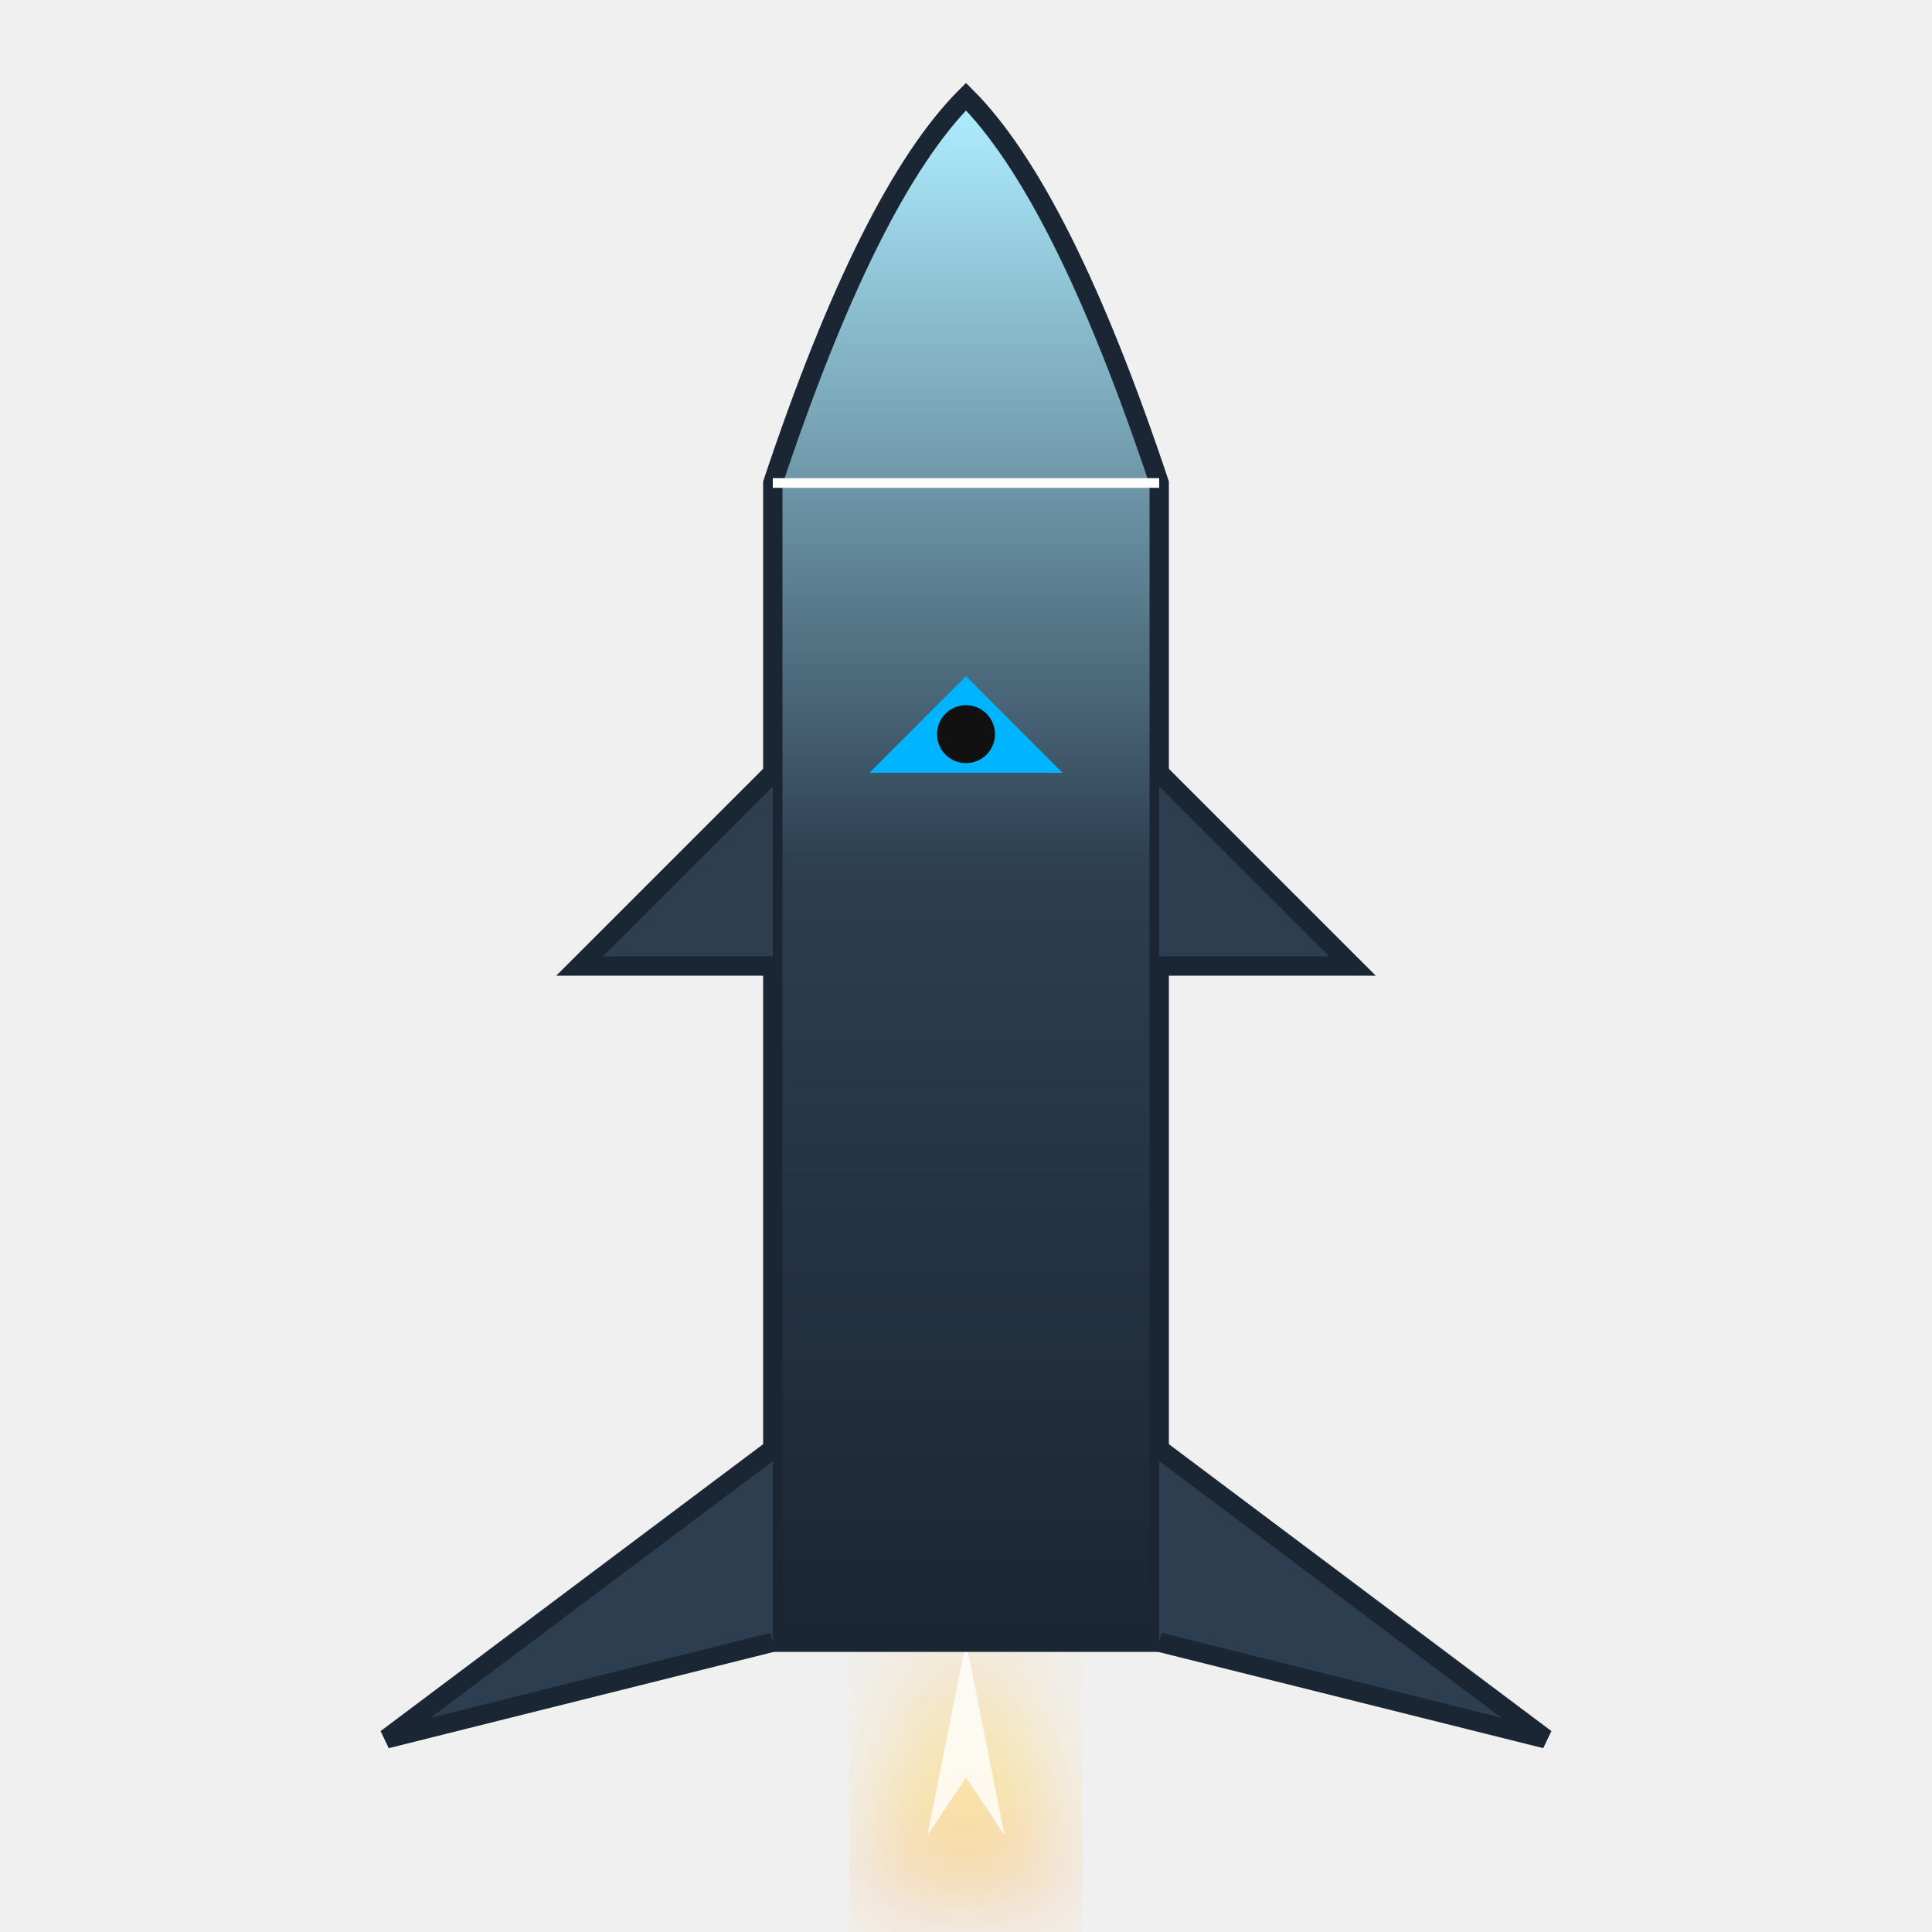
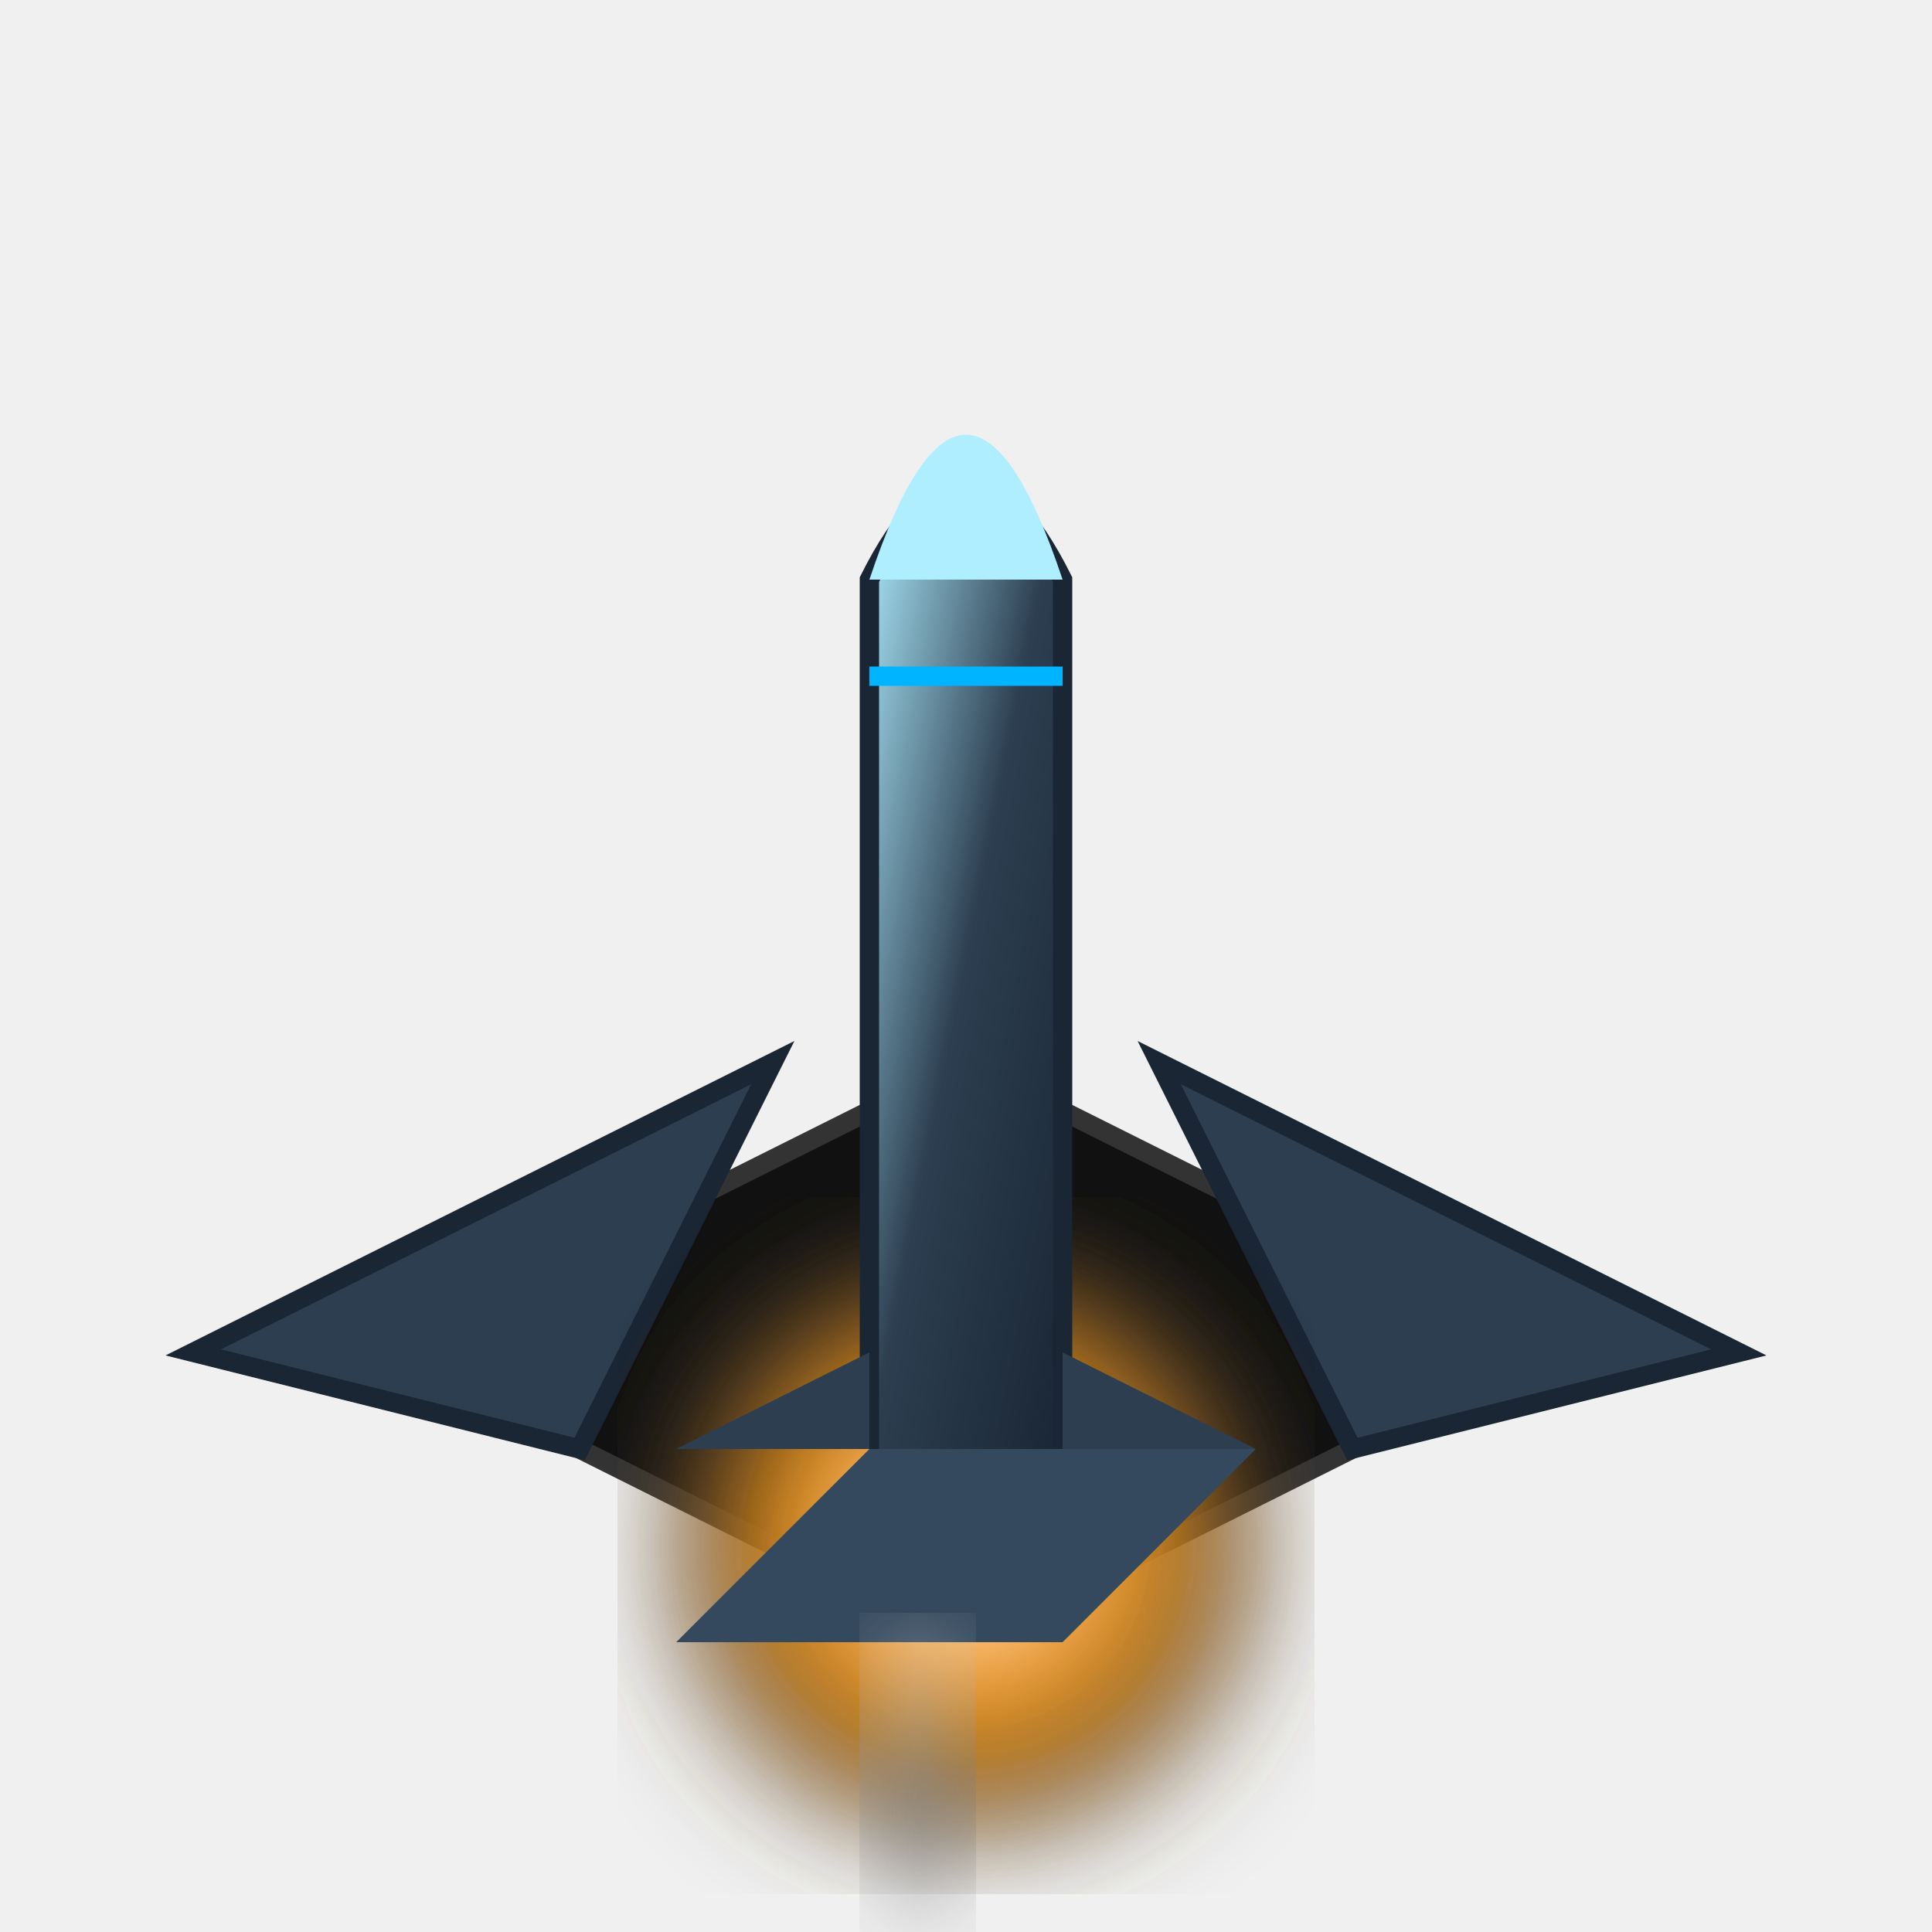
<svg xmlns="http://www.w3.org/2000/svg" viewBox="0 0 100 100">
  <defs>
-     <radialGradient id="flame" cx="50%" cy="50%" r="50%">
+     <radialGradient id="blast" cx="50%" cy="50%" r="50%">
      <stop offset="0%" stop-color="#fff" />
-       <stop offset="50%" stop-color="#ffcc00" />
-       <stop offset="100%" stop-color="#ff4400" />
+       <stop offset="50%" stop-color="#ff9900" />
+       <stop offset="100%" stop-color="#333" />
    </radialGradient>
-     <linearGradient id="bodyGradBlue" x1="0%" y1="0%" x2="0%" y2="100%">
+     <linearGradient id="bodyGradBlue" x1="0%" y1="0%" x2="100%" y2="100%">
      <stop offset="0%" stop-color="#aeeeff" />
      <stop offset="50%" stop-color="#2c3e50" />
      <stop offset="100%" stop-color="#1a2634" />
    </linearGradient>
-     <filter id="blurFlame">
+     <filter id="blurBlast">
      <feGaussianBlur stdDeviation="3" />
    </filter>
  </defs>
  <g>
-     <path d="M50 85 L45 100 L50 95 L55 100 L50 85" fill="url(#flame)" filter="url(#blurFlame)" />
-     <path d="M50 85 L48 95 L50 92 L52 95 L50 85" fill="#fff" opacity="0.8" />
-     <path d="M50 5 Q55 10, 60 25 L60 85 L40 85 L40 25 Q45 10, 50 5 Z" fill="url(#bodyGradBlue)" stroke="#1a2634" />
-     <path d="M40 75 L20 90 L40 85" fill="#2c3e50" stroke="#1a2634" />
-     <path d="M60 75 L80 90 L60 85" fill="#2c3e50" stroke="#1a2634" />
-     <path d="M40 40 L30 50 L40 50" fill="#2c3e50" stroke="#1a2634" />
-     <path d="M60 40 L70 50 L60 50" fill="#2c3e50" stroke="#1a2634" />
-     <path d="M40 25 L60 25" stroke="#FFFFFF" stroke-width="0.5" />
-     <path d="M50 35 L55 40 L45 40 Z" fill="#00b4ff" />
-     <circle cx="50" cy="38" r="1.5" fill="#111" />
+     <path d="M20 70 L50 85 L80 70 L50 55 Z" fill="#111" stroke="#333" />
+     <path d="M10 70 L40 55 L30 75 Z" fill="#2c3e50" stroke="#1a2634" />
+     <path d="M90 70 L60 55 L70 75 Z" fill="#2c3e50" stroke="#1a2634" />
+     <circle cx="50" cy="80" r="15" fill="url(#blast)" filter="url(#blurBlast)" />
+     <path d="M45 75 L45 30 Q50 20, 55 30 L55 75" fill="url(#bodyGradBlue)" stroke="#1a2634" />
+     <path d="M45 75 L35 85 L55 85 L65 75" fill="#34495e" />
+     <path d="M45 70 L35 75 L45 75" fill="#2c3e50" />
+     <path d="M55 70 L65 75 L55 75" fill="#2c3e50" />
+     <path d="M45 30 Q50 15, 55 30" fill="#aeeeff" />
+     <path d="M45 35 L55 35" stroke="#00b4ff" stroke-width="1" />
+     <path d="M50 85 Q40 95, 50 100" stroke="#fff" stroke-width="5" stroke-opacity="0.5" filter="url(#blurBlast)" />
  </g>
</svg>
